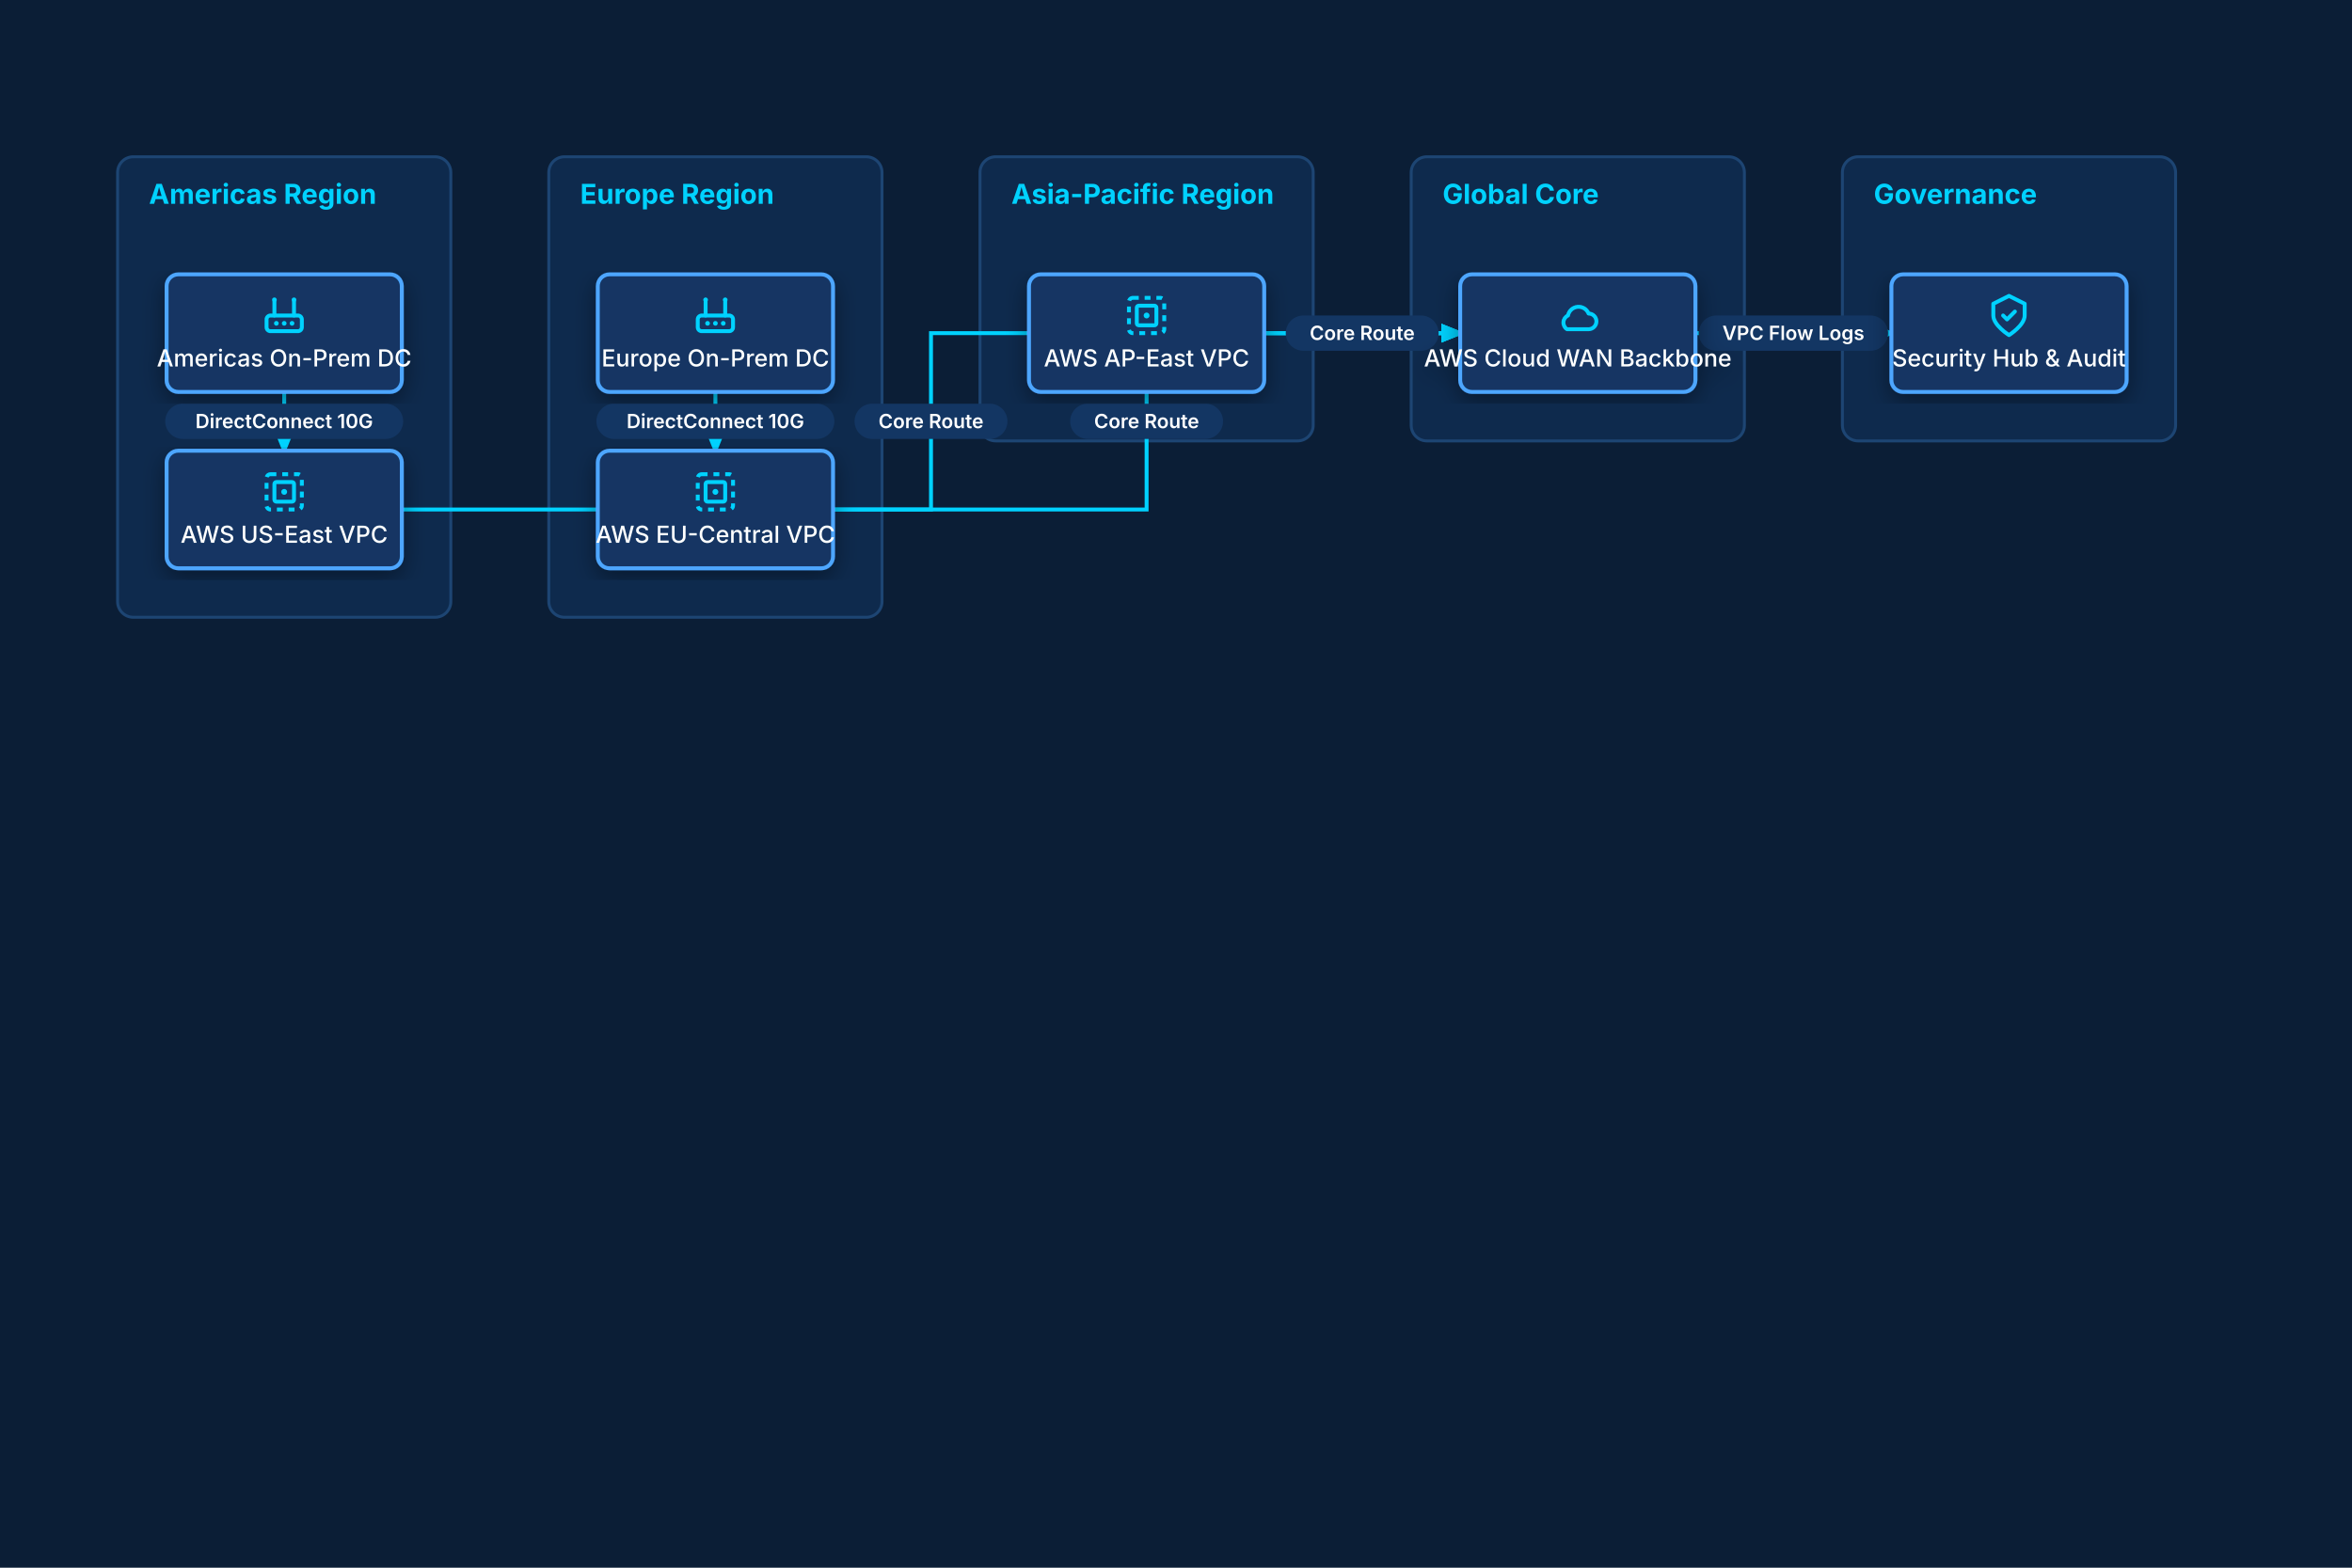
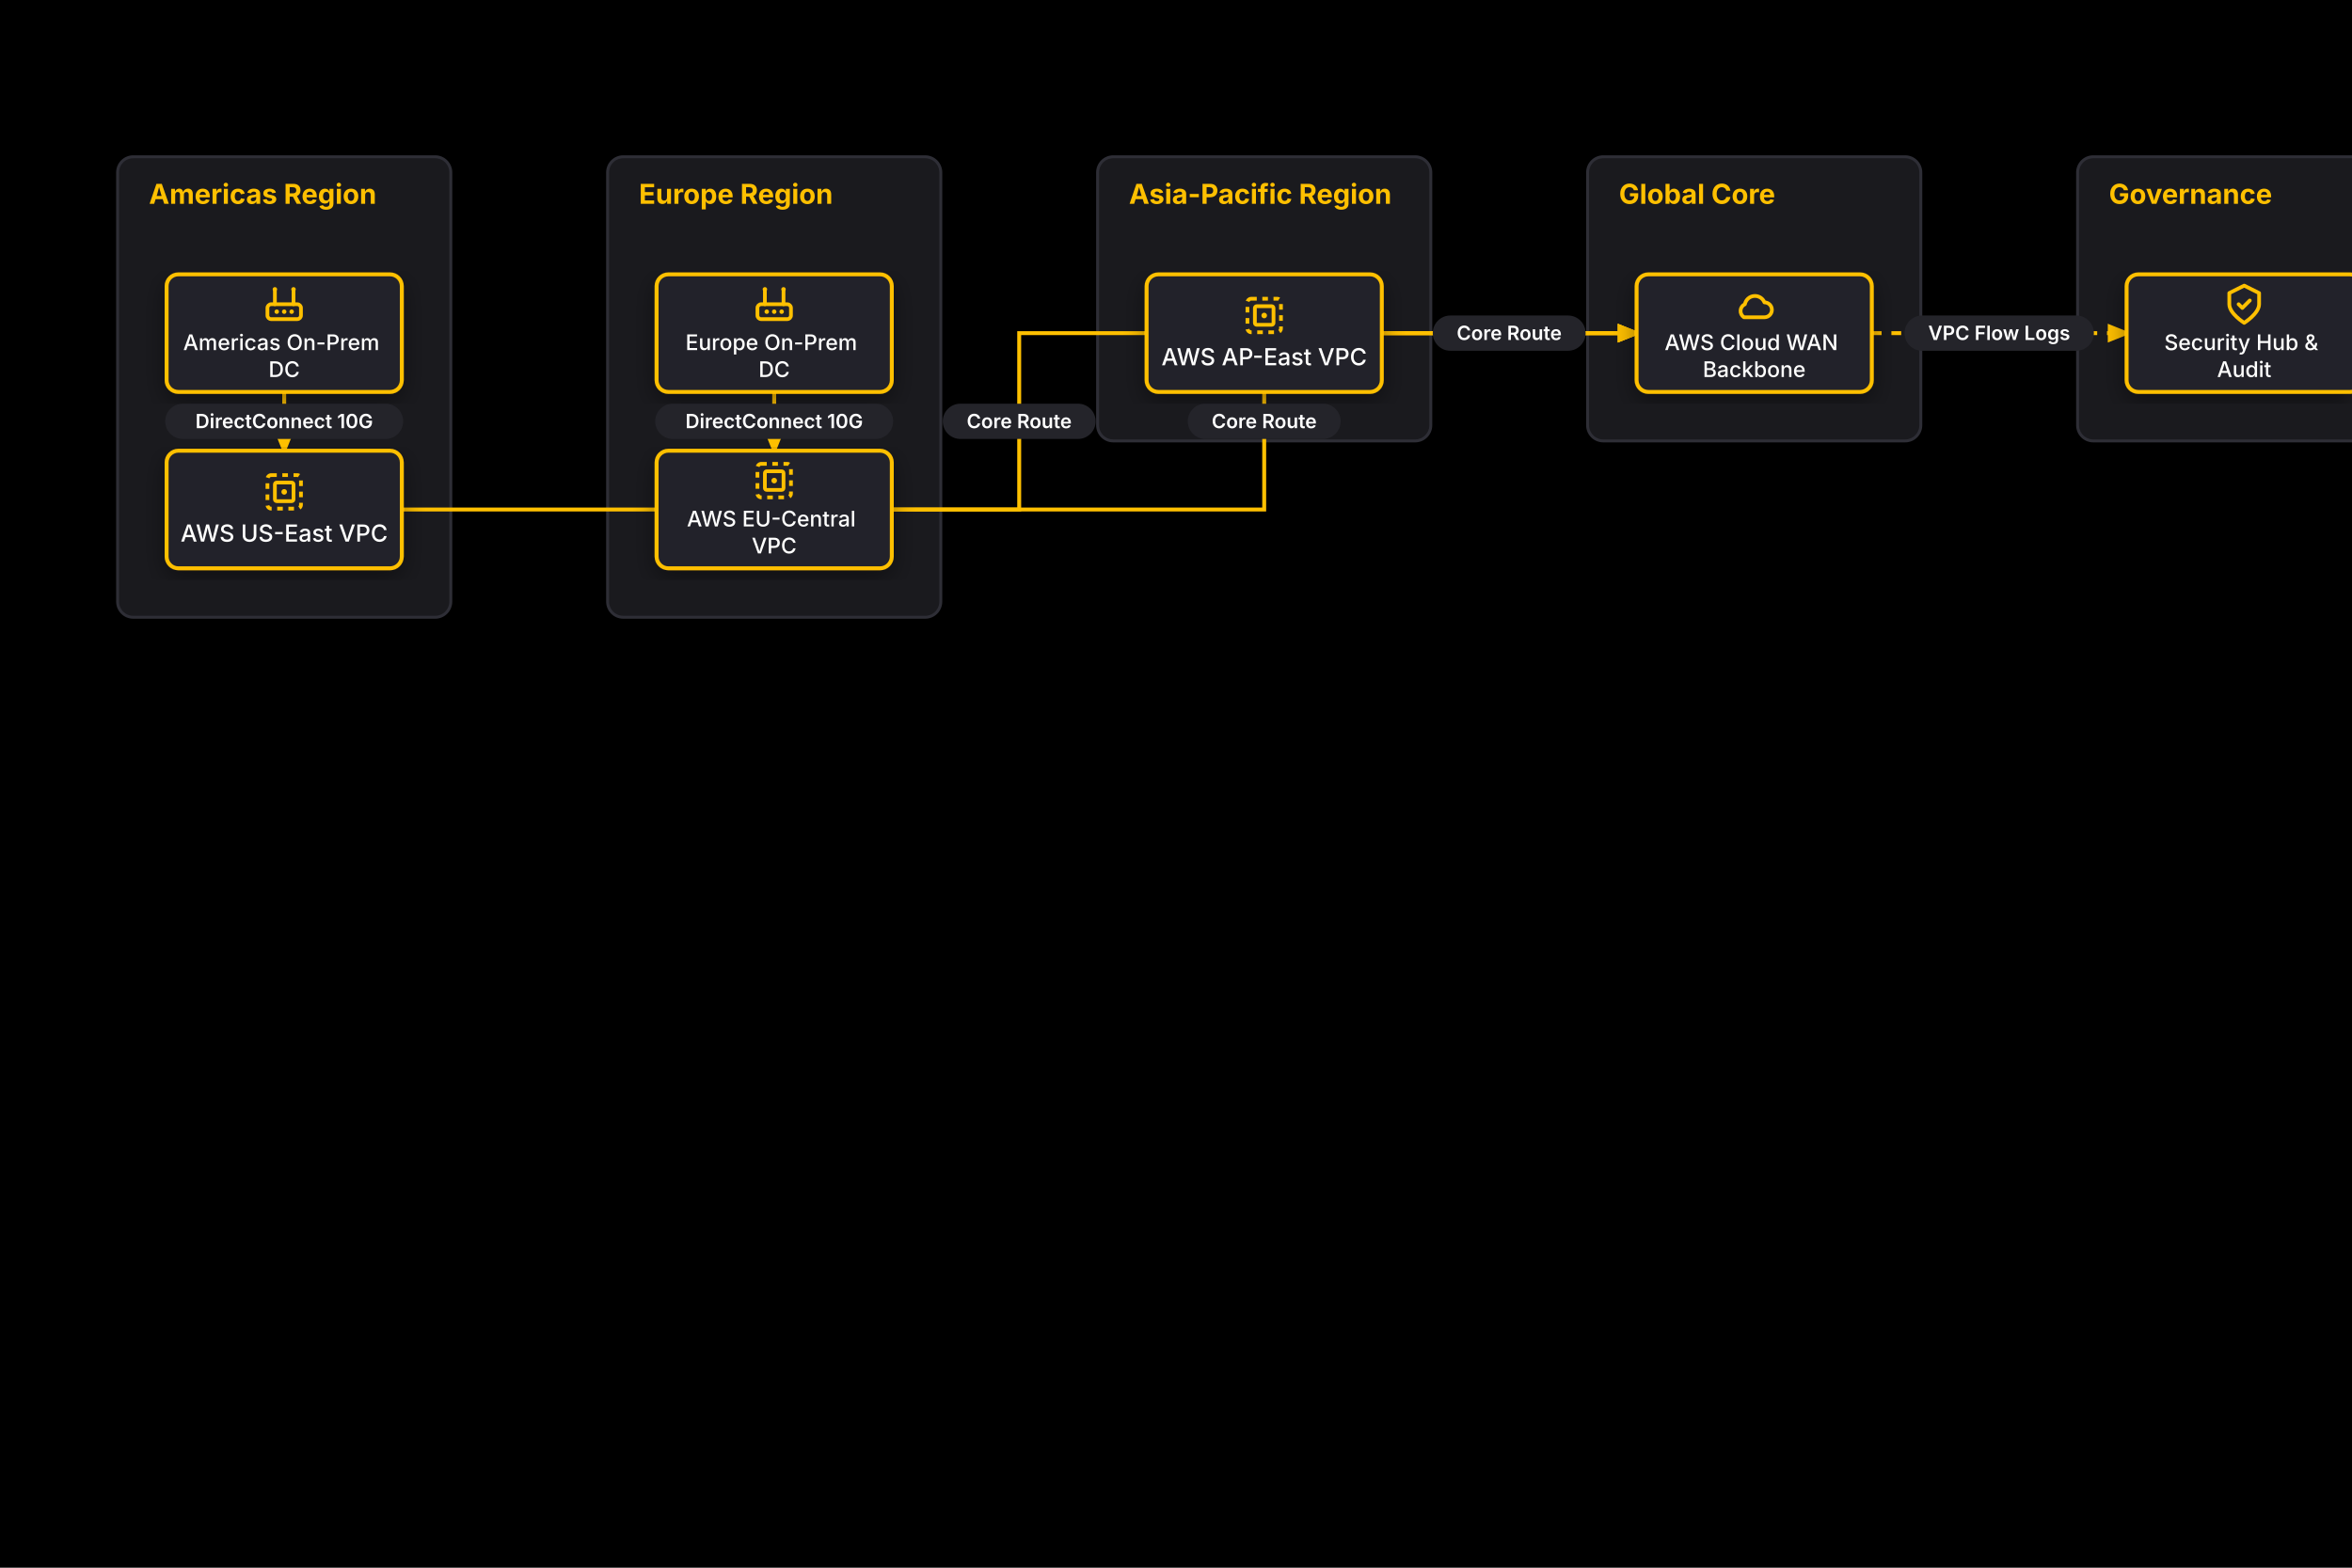
- <svg xmlns="http://www.w3.org/2000/svg" viewBox="0 0 1200.0 800.0" width="1200.0" height="800.0">
+ <svg xmlns="http://www.w3.org/2000/svg" viewBox="0 0 1200 800" width="1200" height="800">
  <defs>
    <marker id="arrow" viewBox="0 0 10 10" refX="8" refY="5" markerWidth="6" markerHeight="6" orient="auto-start-reverse">
-       <path d="M 0 1 L 10 5 L 0 9 z" fill="#00D2FF" />
+       <path d="M 0 1 L 10 5 L 0 9 z" fill="#FFC000" />
+     </marker>
+     <marker id="arrow-tail" viewBox="0 0 10 10" refX="2" refY="5" markerWidth="6" markerHeight="6" orient="auto">
+       <path d="M 10 1 L 0 5 L 10 9 z" fill="#FFC000" />
    </marker>
    <filter id="shadow" x="-10%" y="-10%" width="120%" height="120%">
      <feDropShadow dx="0" dy="4" stdDeviation="6" flood-color="#000000" flood-opacity="0.4" />
    </filter>
  </defs>
-   <rect width="100%" height="100%" fill="#0B1E36" />
+   <rect width="100%" height="100%" fill="#000000" />
  <g id="group_1">
-     <rect x="60.0" y="80.0" width="170.0" height="235.0" rx="8" fill="#0E2A4D" stroke="#1D4573" stroke-width="1.5" />
-     <text x="76.0" y="104.0" fill="#00D2FF" font-family="Inter, -apple-system, BlinkMacSystemFont, 'Segoe UI', Roboto, sans-serif" font-size="14" font-weight="bold">Americas Region</text>
+     <rect x="60.0" y="80.0" width="170.0" height="235.0" rx="8" fill="#1A1A1E" stroke="#2E2E36" stroke-width="1.5" />
+     <text x="76.0" y="104.0" fill="#FFC000" font-family="Inter, -apple-system, BlinkMacSystemFont, 'Segoe UI', Roboto, sans-serif" font-size="14" font-weight="bold">Americas Region</text>
  </g>
  <g id="group_2">
-     <rect x="280.0" y="80.0" width="170.0" height="235.0" rx="8" fill="#0E2A4D" stroke="#1D4573" stroke-width="1.5" />
-     <text x="296.0" y="104.0" fill="#00D2FF" font-family="Inter, -apple-system, BlinkMacSystemFont, 'Segoe UI', Roboto, sans-serif" font-size="14" font-weight="bold">Europe Region</text>
+     <rect x="310.0" y="80.0" width="170.0" height="235.0" rx="8" fill="#1A1A1E" stroke="#2E2E36" stroke-width="1.5" />
+     <text x="326.0" y="104.0" fill="#FFC000" font-family="Inter, -apple-system, BlinkMacSystemFont, 'Segoe UI', Roboto, sans-serif" font-size="14" font-weight="bold">Europe Region</text>
  </g>
  <g id="group_3">
-     <rect x="500.0" y="80.0" width="170.0" height="145.0" rx="8" fill="#0E2A4D" stroke="#1D4573" stroke-width="1.5" />
-     <text x="516.0" y="104.0" fill="#00D2FF" font-family="Inter, -apple-system, BlinkMacSystemFont, 'Segoe UI', Roboto, sans-serif" font-size="14" font-weight="bold">Asia-Pacific Region</text>
+     <rect x="560.0" y="80.0" width="170.0" height="145.0" rx="8" fill="#1A1A1E" stroke="#2E2E36" stroke-width="1.5" />
+     <text x="576.0" y="104.0" fill="#FFC000" font-family="Inter, -apple-system, BlinkMacSystemFont, 'Segoe UI', Roboto, sans-serif" font-size="14" font-weight="bold">Asia-Pacific Region</text>
  </g>
  <g id="group_4">
-     <rect x="720.0" y="80.0" width="170.0" height="145.0" rx="8" fill="#0E2A4D" stroke="#1D4573" stroke-width="1.5" />
-     <text x="736.0" y="104.0" fill="#00D2FF" font-family="Inter, -apple-system, BlinkMacSystemFont, 'Segoe UI', Roboto, sans-serif" font-size="14" font-weight="bold">Global Core</text>
+     <rect x="810.0" y="80.0" width="170.0" height="145.0" rx="8" fill="#1A1A1E" stroke="#2E2E36" stroke-width="1.5" />
+     <text x="826.0" y="104.0" fill="#FFC000" font-family="Inter, -apple-system, BlinkMacSystemFont, 'Segoe UI', Roboto, sans-serif" font-size="14" font-weight="bold">Global Core</text>
  </g>
  <g id="group_5">
-     <rect x="940.0" y="80.0" width="170.0" height="145.0" rx="8" fill="#0E2A4D" stroke="#1D4573" stroke-width="1.5" />
-     <text x="956.0" y="104.0" fill="#00D2FF" font-family="Inter, -apple-system, BlinkMacSystemFont, 'Segoe UI', Roboto, sans-serif" font-size="14" font-weight="bold">Governance</text>
+     <rect x="1060.0" y="80.0" width="170.0" height="145.0" rx="8" fill="#1A1A1E" stroke="#2E2E36" stroke-width="1.5" />
+     <text x="1076.0" y="104.0" fill="#FFC000" font-family="Inter, -apple-system, BlinkMacSystemFont, 'Segoe UI', Roboto, sans-serif" font-size="14" font-weight="bold">Governance</text>
  </g>
-   <path d="M 145.0 200.0 L 145.0 230.0" fill="none" stroke="#00D2FF" stroke-width="2" marker-end="url(#arrow)" />
+   <path d="M 145.0 200.0 L 145.0 230.0" fill="none" stroke="#FFC000" stroke-width="2" marker-end="url(#arrow)" />
  <g class="badge">
-     <rect x="84.3" y="206.0" width="121.4" height="18.0" rx="9.0" fill="#133663" />
+     <rect x="84.3" y="206.0" width="121.4" height="18.0" rx="9.0" fill="#24242A" />
    <text x="145.0" y="218.5" fill="#FFFFFF" font-size="10.0" font-family="Inter, -apple-system, BlinkMacSystemFont, 'Segoe UI', Roboto, sans-serif" font-weight="600" text-anchor="middle">DirectConnect 10G</text>
  </g>
-   <path d="M 365.0 200.0 L 365.0 230.0" fill="none" stroke="#00D2FF" stroke-width="2" marker-end="url(#arrow)" />
+   <path d="M 395.0 200.0 L 395.0 230.0" fill="none" stroke="#FFC000" stroke-width="2" marker-end="url(#arrow)" />
  <g class="badge">
-     <rect x="304.3" y="206.0" width="121.4" height="18.0" rx="9.0" fill="#133663" />
-     <text x="365.0" y="218.5" fill="#FFFFFF" font-size="10.0" font-family="Inter, -apple-system, BlinkMacSystemFont, 'Segoe UI', Roboto, sans-serif" font-weight="600" text-anchor="middle">DirectConnect 10G</text>
+     <rect x="334.3" y="206.0" width="121.4" height="18.0" rx="9.0" fill="#24242A" />
+     <text x="395.0" y="218.5" fill="#FFFFFF" font-size="10.0" font-family="Inter, -apple-system, BlinkMacSystemFont, 'Segoe UI', Roboto, sans-serif" font-weight="600" text-anchor="middle">DirectConnect 10G</text>
  </g>
-   <path d="M 205.0 260.0 L 475.0 260.0 L 475.0 170.0 L 745.0 170.0" fill="none" stroke="#00D2FF" stroke-width="2" marker-end="url(#arrow)" />
+   <path d="M 205.0 260.0 L 520.0 260.0 L 520.0 170.0 L 835.0 170.0" fill="none" stroke="#FFC000" stroke-width="2" marker-end="url(#arrow)" />
  <g class="badge">
-     <rect x="436.0" y="206.0" width="78.0" height="18.0" rx="9.0" fill="#133663" />
-     <text x="475.0" y="218.5" fill="#FFFFFF" font-size="10.0" font-family="Inter, -apple-system, BlinkMacSystemFont, 'Segoe UI', Roboto, sans-serif" font-weight="600" text-anchor="middle">Core Route</text>
+     <rect x="481.0" y="206.0" width="78.0" height="18.0" rx="9.0" fill="#24242A" />
+     <text x="520.0" y="218.5" fill="#FFFFFF" font-size="10.0" font-family="Inter, -apple-system, BlinkMacSystemFont, 'Segoe UI', Roboto, sans-serif" font-weight="600" text-anchor="middle">Core Route</text>
  </g>
-   <path d="M 425.0 260.0 L 585.0 260.0 L 585.0 170.0 L 745.0 170.0" fill="none" stroke="#00D2FF" stroke-width="2" marker-end="url(#arrow)" />
+   <path d="M 455.0 260.0 L 645.0 260.0 L 645.0 170.0 L 835.0 170.0" fill="none" stroke="#FFC000" stroke-width="2" marker-end="url(#arrow)" />
  <g class="badge">
-     <rect x="546.0" y="206.0" width="78.0" height="18.0" rx="9.0" fill="#133663" />
-     <text x="585.0" y="218.5" fill="#FFFFFF" font-size="10.0" font-family="Inter, -apple-system, BlinkMacSystemFont, 'Segoe UI', Roboto, sans-serif" font-weight="600" text-anchor="middle">Core Route</text>
+     <rect x="606.0" y="206.0" width="78.0" height="18.0" rx="9.0" fill="#24242A" />
+     <text x="645.0" y="218.5" fill="#FFFFFF" font-size="10.0" font-family="Inter, -apple-system, BlinkMacSystemFont, 'Segoe UI', Roboto, sans-serif" font-weight="600" text-anchor="middle">Core Route</text>
  </g>
-   <path d="M 645.0 170.0 L 745.0 170.0" fill="none" stroke="#00D2FF" stroke-width="2" marker-end="url(#arrow)" />
+   <path d="M 705.0 170.0 L 835.0 170.0" fill="none" stroke="#FFC000" stroke-width="2" marker-end="url(#arrow)" />
  <g class="badge">
-     <rect x="656.0" y="161.0" width="78.0" height="18.0" rx="9.0" fill="#133663" />
-     <text x="695.0" y="173.5" fill="#FFFFFF" font-size="10.0" font-family="Inter, -apple-system, BlinkMacSystemFont, 'Segoe UI', Roboto, sans-serif" font-weight="600" text-anchor="middle">Core Route</text>
+     <rect x="731.0" y="161.0" width="78.0" height="18.0" rx="9.0" fill="#24242A" />
+     <text x="770.0" y="173.5" fill="#FFFFFF" font-size="10.0" font-family="Inter, -apple-system, BlinkMacSystemFont, 'Segoe UI', Roboto, sans-serif" font-weight="600" text-anchor="middle">Core Route</text>
  </g>
-   <path d="M 865.0 170.0 L 965.0 170.0" fill="none" stroke="#00D2FF" stroke-width="2" stroke-dasharray="5,5" marker-end="url(#arrow)" />
+   <path d="M 955.0 170.0 L 1085.0 170.0" fill="none" stroke="#FFC000" stroke-width="2" stroke-dasharray="5,5" marker-end="url(#arrow)" />
  <g class="badge">
-     <rect x="866.7" y="161.0" width="96.6" height="18.0" rx="9.0" fill="#133663" />
-     <text x="915.0" y="173.5" fill="#FFFFFF" font-size="10.0" font-family="Inter, -apple-system, BlinkMacSystemFont, 'Segoe UI', Roboto, sans-serif" font-weight="600" text-anchor="middle">VPC Flow Logs</text>
+     <rect x="971.7" y="161.0" width="96.6" height="18.0" rx="9.0" fill="#24242A" />
+     <text x="1020.0" y="173.5" fill="#FFFFFF" font-size="10.0" font-family="Inter, -apple-system, BlinkMacSystemFont, 'Segoe UI', Roboto, sans-serif" font-weight="600" text-anchor="middle">VPC Flow Logs</text>
  </g>
  <g id="us_dc" filter="url(#shadow)">
-     <rect x="85.0" y="140.0" width="120.0" height="60.0" rx="6.0" fill="#133663" stroke="#4DA6FF" stroke-width="2.0" />
-     <g class="icon icon-router" transform="translate(133.0, 149.0) scale(1.0)">
-       <rect x="3" y="12" width="18" height="8" rx="2" fill="none" stroke="#00D2FF" stroke-width="2.0" />
-       <line x1="7" y1="12" x2="7" y2="5" stroke="#00D2FF" stroke-width="2.0" stroke-linecap="round" />
-       <line x1="17" y1="12" x2="17" y2="5" stroke="#00D2FF" stroke-width="2.0" stroke-linecap="round" />
-       <circle cx="7" cy="4" r="1.2" fill="#00D2FF" />
-       <circle cx="17" cy="4" r="1.2" fill="#00D2FF" />
-       <circle cx="8" cy="16" r="1.2" fill="#00D2FF" />
-       <circle cx="12" cy="16" r="1.2" fill="#00D2FF" />
-       <circle cx="16" cy="16" r="1.2" fill="#00D2FF" />
+     <rect x="85.0" y="140.0" width="120.0" height="60.0" rx="6.0" fill="#24242A" stroke="#FFC000" stroke-width="2.0" />
+     <g class="icon icon-router" transform="translate(133.6, 143.85) scale(0.95)">
+       <rect x="3" y="12" width="18" height="8" rx="2" fill="none" stroke="#FFC000" stroke-width="2.0" />
+       <line x1="7" y1="12" x2="7" y2="5" stroke="#FFC000" stroke-width="2.0" stroke-linecap="round" />
+       <line x1="17" y1="12" x2="17" y2="5" stroke="#FFC000" stroke-width="2.0" stroke-linecap="round" />
+       <circle cx="7" cy="4" r="1.2" fill="#FFC000" />
+       <circle cx="17" cy="4" r="1.2" fill="#FFC000" />
+       <circle cx="8" cy="16" r="1.2" fill="#FFC000" />
+       <circle cx="12" cy="16" r="1.2" fill="#FFC000" />
+       <circle cx="16" cy="16" r="1.2" fill="#FFC000" />
    </g>
-     <text x="145.0" y="187.0" text-anchor="middle" fill="#FFFFFF" font-family="Inter, -apple-system, BlinkMacSystemFont, 'Segoe UI', Roboto, sans-serif" font-size="12" font-weight="500">Americas On-Prem DC</text>
+     <text x="145.0" y="178.65" text-anchor="middle" fill="#FFFFFF" font-family="Inter, -apple-system, BlinkMacSystemFont, 'Segoe UI', Roboto, sans-serif" font-size="11.0" font-weight="500">
+       <tspan x="145.0" dy="0">Americas On-Prem</tspan>
+       <tspan x="145.0" dy="13.75">DC</tspan>
+     </text>
  </g>
  <g id="us_vpc" filter="url(#shadow)">
-     <rect x="85.0" y="230.0" width="120.0" height="60.0" rx="6.0" fill="#133663" stroke="#4DA6FF" stroke-width="2.0" />
-     <g class="icon icon-vpc" transform="translate(133.0, 239.0) scale(1.0)">
-       <rect x="3" y="3" width="18" height="18" rx="2" fill="none" stroke="#00D2FF" stroke-width="2.0" stroke-dasharray="3,3" />
-       <rect x="7" y="7" width="10" height="10" rx="1" fill="none" stroke="#00D2FF" stroke-width="2.0" />
-       <circle cx="12" cy="12" r="1.5" fill="#00D2FF" />
+     <rect x="85.0" y="230.0" width="120.0" height="60.0" rx="6.0" fill="#24242A" stroke="#FFC000" stroke-width="2.0" />
+     <g class="icon icon-vpc" transform="translate(133.6, 239.6) scale(0.95)">
+       <rect x="3" y="3" width="18" height="18" rx="2" fill="none" stroke="#FFC000" stroke-width="2.0" stroke-dasharray="3,3" />
+       <rect x="7" y="7" width="10" height="10" rx="1" fill="none" stroke="#FFC000" stroke-width="2.0" />
+       <circle cx="12" cy="12" r="1.5" fill="#FFC000" />
    </g>
-     <text x="145.0" y="277.0" text-anchor="middle" fill="#FFFFFF" font-family="Inter, -apple-system, BlinkMacSystemFont, 'Segoe UI', Roboto, sans-serif" font-size="12" font-weight="500">AWS US-East VPC</text>
+     <text x="145.0" y="276.4" text-anchor="middle" fill="#FFFFFF" font-family="Inter, -apple-system, BlinkMacSystemFont, 'Segoe UI', Roboto, sans-serif" font-size="12" font-weight="500">AWS US-East VPC</text>
  </g>
  <g id="eu_dc" filter="url(#shadow)">
-     <rect x="305.0" y="140.0" width="120.0" height="60.0" rx="6.0" fill="#133663" stroke="#4DA6FF" stroke-width="2.0" />
-     <g class="icon icon-router" transform="translate(353.0, 149.0) scale(1.0)">
-       <rect x="3" y="12" width="18" height="8" rx="2" fill="none" stroke="#00D2FF" stroke-width="2.0" />
-       <line x1="7" y1="12" x2="7" y2="5" stroke="#00D2FF" stroke-width="2.0" stroke-linecap="round" />
-       <line x1="17" y1="12" x2="17" y2="5" stroke="#00D2FF" stroke-width="2.0" stroke-linecap="round" />
-       <circle cx="7" cy="4" r="1.2" fill="#00D2FF" />
-       <circle cx="17" cy="4" r="1.2" fill="#00D2FF" />
-       <circle cx="8" cy="16" r="1.2" fill="#00D2FF" />
-       <circle cx="12" cy="16" r="1.2" fill="#00D2FF" />
-       <circle cx="16" cy="16" r="1.2" fill="#00D2FF" />
+     <rect x="335.0" y="140.0" width="120.0" height="60.0" rx="6.0" fill="#24242A" stroke="#FFC000" stroke-width="2.0" />
+     <g class="icon icon-router" transform="translate(383.6, 143.85) scale(0.95)">
+       <rect x="3" y="12" width="18" height="8" rx="2" fill="none" stroke="#FFC000" stroke-width="2.0" />
+       <line x1="7" y1="12" x2="7" y2="5" stroke="#FFC000" stroke-width="2.0" stroke-linecap="round" />
+       <line x1="17" y1="12" x2="17" y2="5" stroke="#FFC000" stroke-width="2.0" stroke-linecap="round" />
+       <circle cx="7" cy="4" r="1.2" fill="#FFC000" />
+       <circle cx="17" cy="4" r="1.2" fill="#FFC000" />
+       <circle cx="8" cy="16" r="1.2" fill="#FFC000" />
+       <circle cx="12" cy="16" r="1.2" fill="#FFC000" />
+       <circle cx="16" cy="16" r="1.2" fill="#FFC000" />
    </g>
-     <text x="365.0" y="187.0" text-anchor="middle" fill="#FFFFFF" font-family="Inter, -apple-system, BlinkMacSystemFont, 'Segoe UI', Roboto, sans-serif" font-size="12" font-weight="500">Europe On-Prem DC</text>
+     <text x="395.0" y="178.65" text-anchor="middle" fill="#FFFFFF" font-family="Inter, -apple-system, BlinkMacSystemFont, 'Segoe UI', Roboto, sans-serif" font-size="11.0" font-weight="500">
+       <tspan x="395.0" dy="0">Europe On-Prem</tspan>
+       <tspan x="395.0" dy="13.75">DC</tspan>
+     </text>
  </g>
  <g id="eu_vpc" filter="url(#shadow)">
-     <rect x="305.0" y="230.0" width="120.0" height="60.0" rx="6.0" fill="#133663" stroke="#4DA6FF" stroke-width="2.0" />
-     <g class="icon icon-vpc" transform="translate(353.0, 239.0) scale(1.0)">
-       <rect x="3" y="3" width="18" height="18" rx="2" fill="none" stroke="#00D2FF" stroke-width="2.0" stroke-dasharray="3,3" />
-       <rect x="7" y="7" width="10" height="10" rx="1" fill="none" stroke="#00D2FF" stroke-width="2.0" />
-       <circle cx="12" cy="12" r="1.5" fill="#00D2FF" />
+     <rect x="335.0" y="230.0" width="120.0" height="60.0" rx="6.0" fill="#24242A" stroke="#FFC000" stroke-width="2.0" />
+     <g class="icon icon-vpc" transform="translate(383.6, 233.85) scale(0.95)">
+       <rect x="3" y="3" width="18" height="18" rx="2" fill="none" stroke="#FFC000" stroke-width="2.0" stroke-dasharray="3,3" />
+       <rect x="7" y="7" width="10" height="10" rx="1" fill="none" stroke="#FFC000" stroke-width="2.0" />
+       <circle cx="12" cy="12" r="1.5" fill="#FFC000" />
    </g>
-     <text x="365.0" y="277.0" text-anchor="middle" fill="#FFFFFF" font-family="Inter, -apple-system, BlinkMacSystemFont, 'Segoe UI', Roboto, sans-serif" font-size="12" font-weight="500">AWS EU-Central VPC</text>
+     <text x="395.0" y="268.65" text-anchor="middle" fill="#FFFFFF" font-family="Inter, -apple-system, BlinkMacSystemFont, 'Segoe UI', Roboto, sans-serif" font-size="11.0" font-weight="500">
+       <tspan x="395.0" dy="0">AWS EU-Central</tspan>
+       <tspan x="395.0" dy="13.75">VPC</tspan>
+     </text>
  </g>
  <g id="ap_vpc" filter="url(#shadow)">
-     <rect x="525.0" y="140.0" width="120.0" height="60.0" rx="6.0" fill="#133663" stroke="#4DA6FF" stroke-width="2.0" />
-     <g class="icon icon-vpc" transform="translate(573.0, 149.0) scale(1.0)">
-       <rect x="3" y="3" width="18" height="18" rx="2" fill="none" stroke="#00D2FF" stroke-width="2.0" stroke-dasharray="3,3" />
-       <rect x="7" y="7" width="10" height="10" rx="1" fill="none" stroke="#00D2FF" stroke-width="2.0" />
-       <circle cx="12" cy="12" r="1.5" fill="#00D2FF" />
+     <rect x="585.0" y="140.0" width="120.0" height="60.0" rx="6.0" fill="#24242A" stroke="#FFC000" stroke-width="2.0" />
+     <g class="icon icon-vpc" transform="translate(633.6, 149.6) scale(0.95)">
+       <rect x="3" y="3" width="18" height="18" rx="2" fill="none" stroke="#FFC000" stroke-width="2.0" stroke-dasharray="3,3" />
+       <rect x="7" y="7" width="10" height="10" rx="1" fill="none" stroke="#FFC000" stroke-width="2.0" />
+       <circle cx="12" cy="12" r="1.5" fill="#FFC000" />
    </g>
-     <text x="585.0" y="187.0" text-anchor="middle" fill="#FFFFFF" font-family="Inter, -apple-system, BlinkMacSystemFont, 'Segoe UI', Roboto, sans-serif" font-size="12" font-weight="500">AWS AP-East VPC</text>
+     <text x="645.0" y="186.4" text-anchor="middle" fill="#FFFFFF" font-family="Inter, -apple-system, BlinkMacSystemFont, 'Segoe UI', Roboto, sans-serif" font-size="12" font-weight="500">AWS AP-East VPC</text>
  </g>
  <g id="cloud_wan" filter="url(#shadow)">
-     <rect x="745.0" y="140.0" width="120.0" height="60.0" rx="6.0" fill="#133663" stroke="#4DA6FF" stroke-width="2.0" />
-     <g class="icon icon-cloud" transform="translate(793.0, 149.0) scale(1.0)">
-       <path d="M 6.5 19 H 17.5 A 4 4 0 0 0 17.5 11 A 5.5 5.5 0 0 0 7 12 A 4 4 0 0 0 6.5 19 Z" fill="none" stroke="#00D2FF" stroke-width="2.0" stroke-linejoin="round" />
+     <rect x="835.0" y="140.0" width="120.0" height="60.0" rx="6.0" fill="#24242A" stroke="#FFC000" stroke-width="2.0" />
+     <g class="icon icon-cloud" transform="translate(883.6, 143.85) scale(0.95)">
+       <path d="M 6.5 19 H 17.5 A 4 4 0 0 0 17.5 11 A 5.5 5.5 0 0 0 7 12 A 4 4 0 0 0 6.5 19 Z" fill="none" stroke="#FFC000" stroke-width="2.0" stroke-linejoin="round" />
    </g>
-     <text x="805.0" y="187.0" text-anchor="middle" fill="#FFFFFF" font-family="Inter, -apple-system, BlinkMacSystemFont, 'Segoe UI', Roboto, sans-serif" font-size="12" font-weight="500">AWS Cloud WAN Backbone</text>
+     <text x="895.0" y="178.65" text-anchor="middle" fill="#FFFFFF" font-family="Inter, -apple-system, BlinkMacSystemFont, 'Segoe UI', Roboto, sans-serif" font-size="11.0" font-weight="500">
+       <tspan x="895.0" dy="0">AWS Cloud WAN</tspan>
+       <tspan x="895.0" dy="13.75">Backbone</tspan>
+     </text>
  </g>
  <g id="sec_hub" filter="url(#shadow)">
-     <rect x="965.0" y="140.0" width="120.0" height="60.0" rx="6.0" fill="#133663" stroke="#4DA6FF" stroke-width="2.0" />
-     <g class="icon icon-shield" transform="translate(1013.0, 149.0) scale(1.0)">
-       <path d="M 12 2 L 20 6 V 12 C 20 17 12 22 12 22 C 12 22 4 17 4 12 V 6 Z" fill="none" stroke="#00D2FF" stroke-width="2.0" stroke-linejoin="round" />
-       <polyline points="9,12 11,14 15,10" fill="none" stroke="#00D2FF" stroke-width="2.0" stroke-linecap="round" stroke-linejoin="round" />
+     <rect x="1085.0" y="140.0" width="120.0" height="60.0" rx="6.0" fill="#24242A" stroke="#FFC000" stroke-width="2.0" />
+     <g class="icon icon-shield" transform="translate(1133.6, 143.85) scale(0.95)">
+       <path d="M 12 2 L 20 6 V 12 C 20 17 12 22 12 22 C 12 22 4 17 4 12 V 6 Z" fill="none" stroke="#FFC000" stroke-width="2.0" stroke-linejoin="round" />
+       <polyline points="9,12 11,14 15,10" fill="none" stroke="#FFC000" stroke-width="2.0" stroke-linecap="round" stroke-linejoin="round" />
    </g>
-     <text x="1025.0" y="187.0" text-anchor="middle" fill="#FFFFFF" font-family="Inter, -apple-system, BlinkMacSystemFont, 'Segoe UI', Roboto, sans-serif" font-size="12" font-weight="500">Security Hub &amp; Audit</text>
+     <text x="1145.0" y="178.65" text-anchor="middle" fill="#FFFFFF" font-family="Inter, -apple-system, BlinkMacSystemFont, 'Segoe UI', Roboto, sans-serif" font-size="11.0" font-weight="500">
+       <tspan x="1145.0" dy="0">Security Hub &amp;</tspan>
+       <tspan x="1145.0" dy="13.75">Audit</tspan>
+     </text>
  </g>
</svg>
